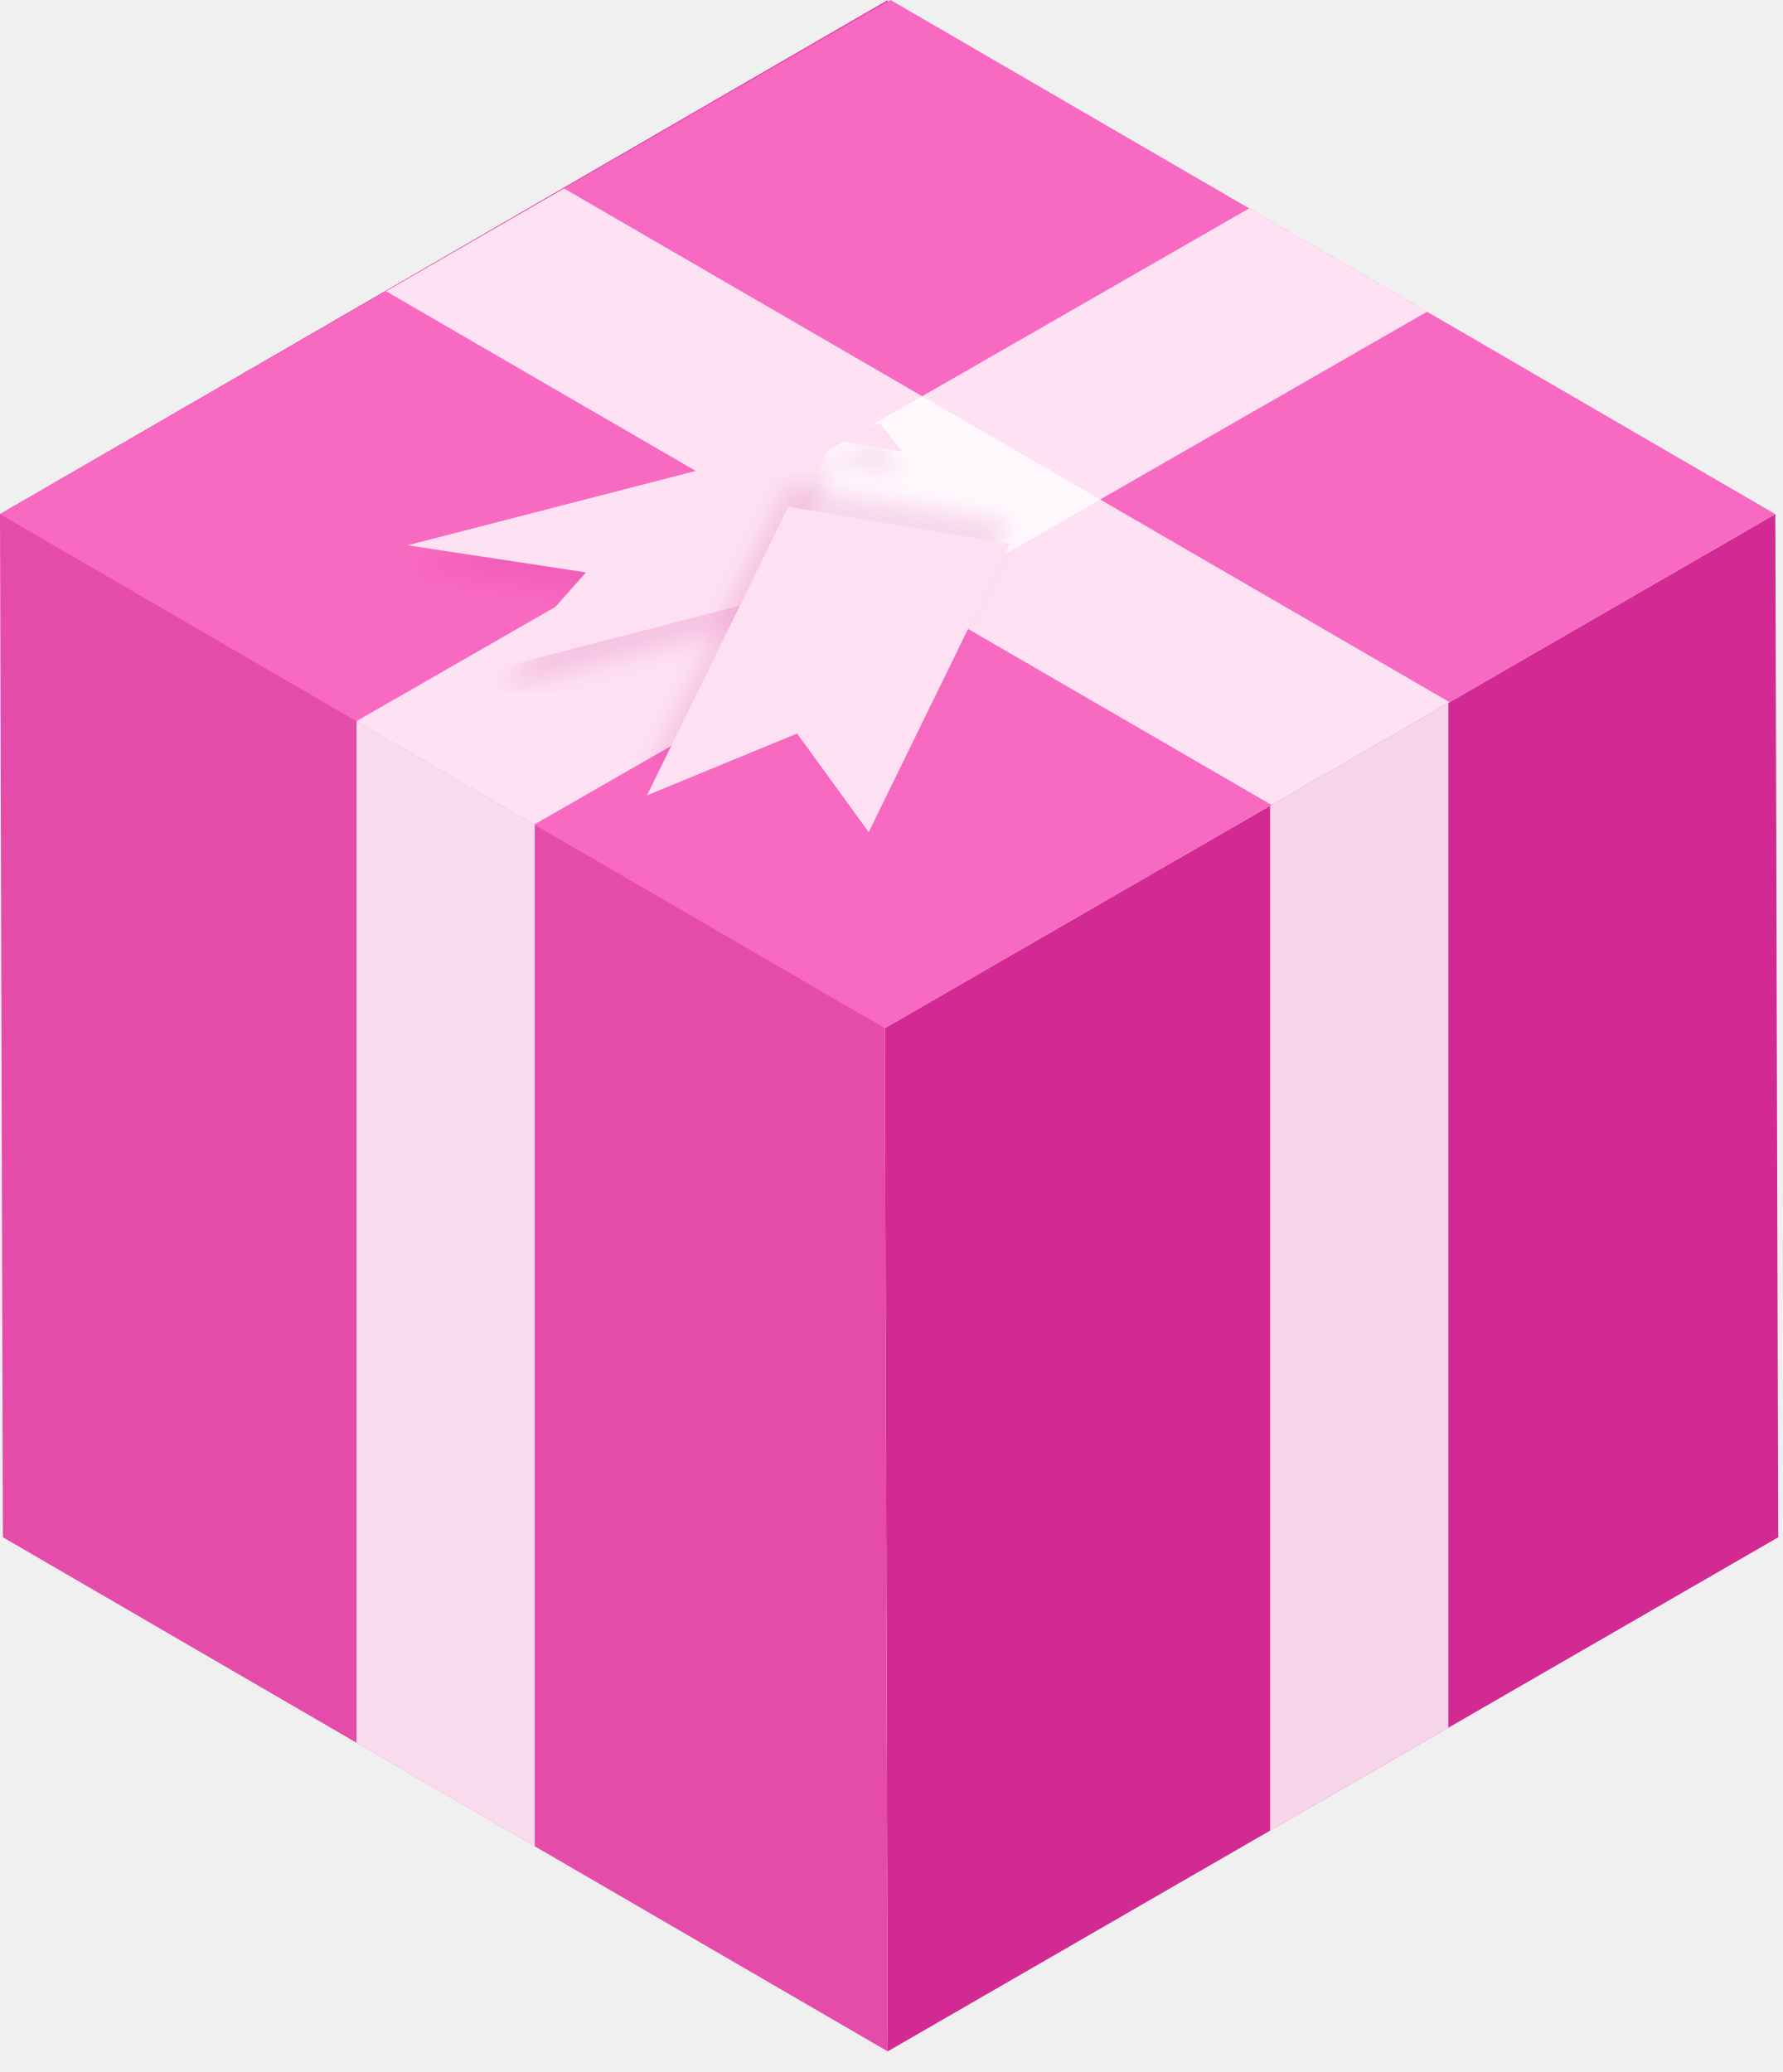
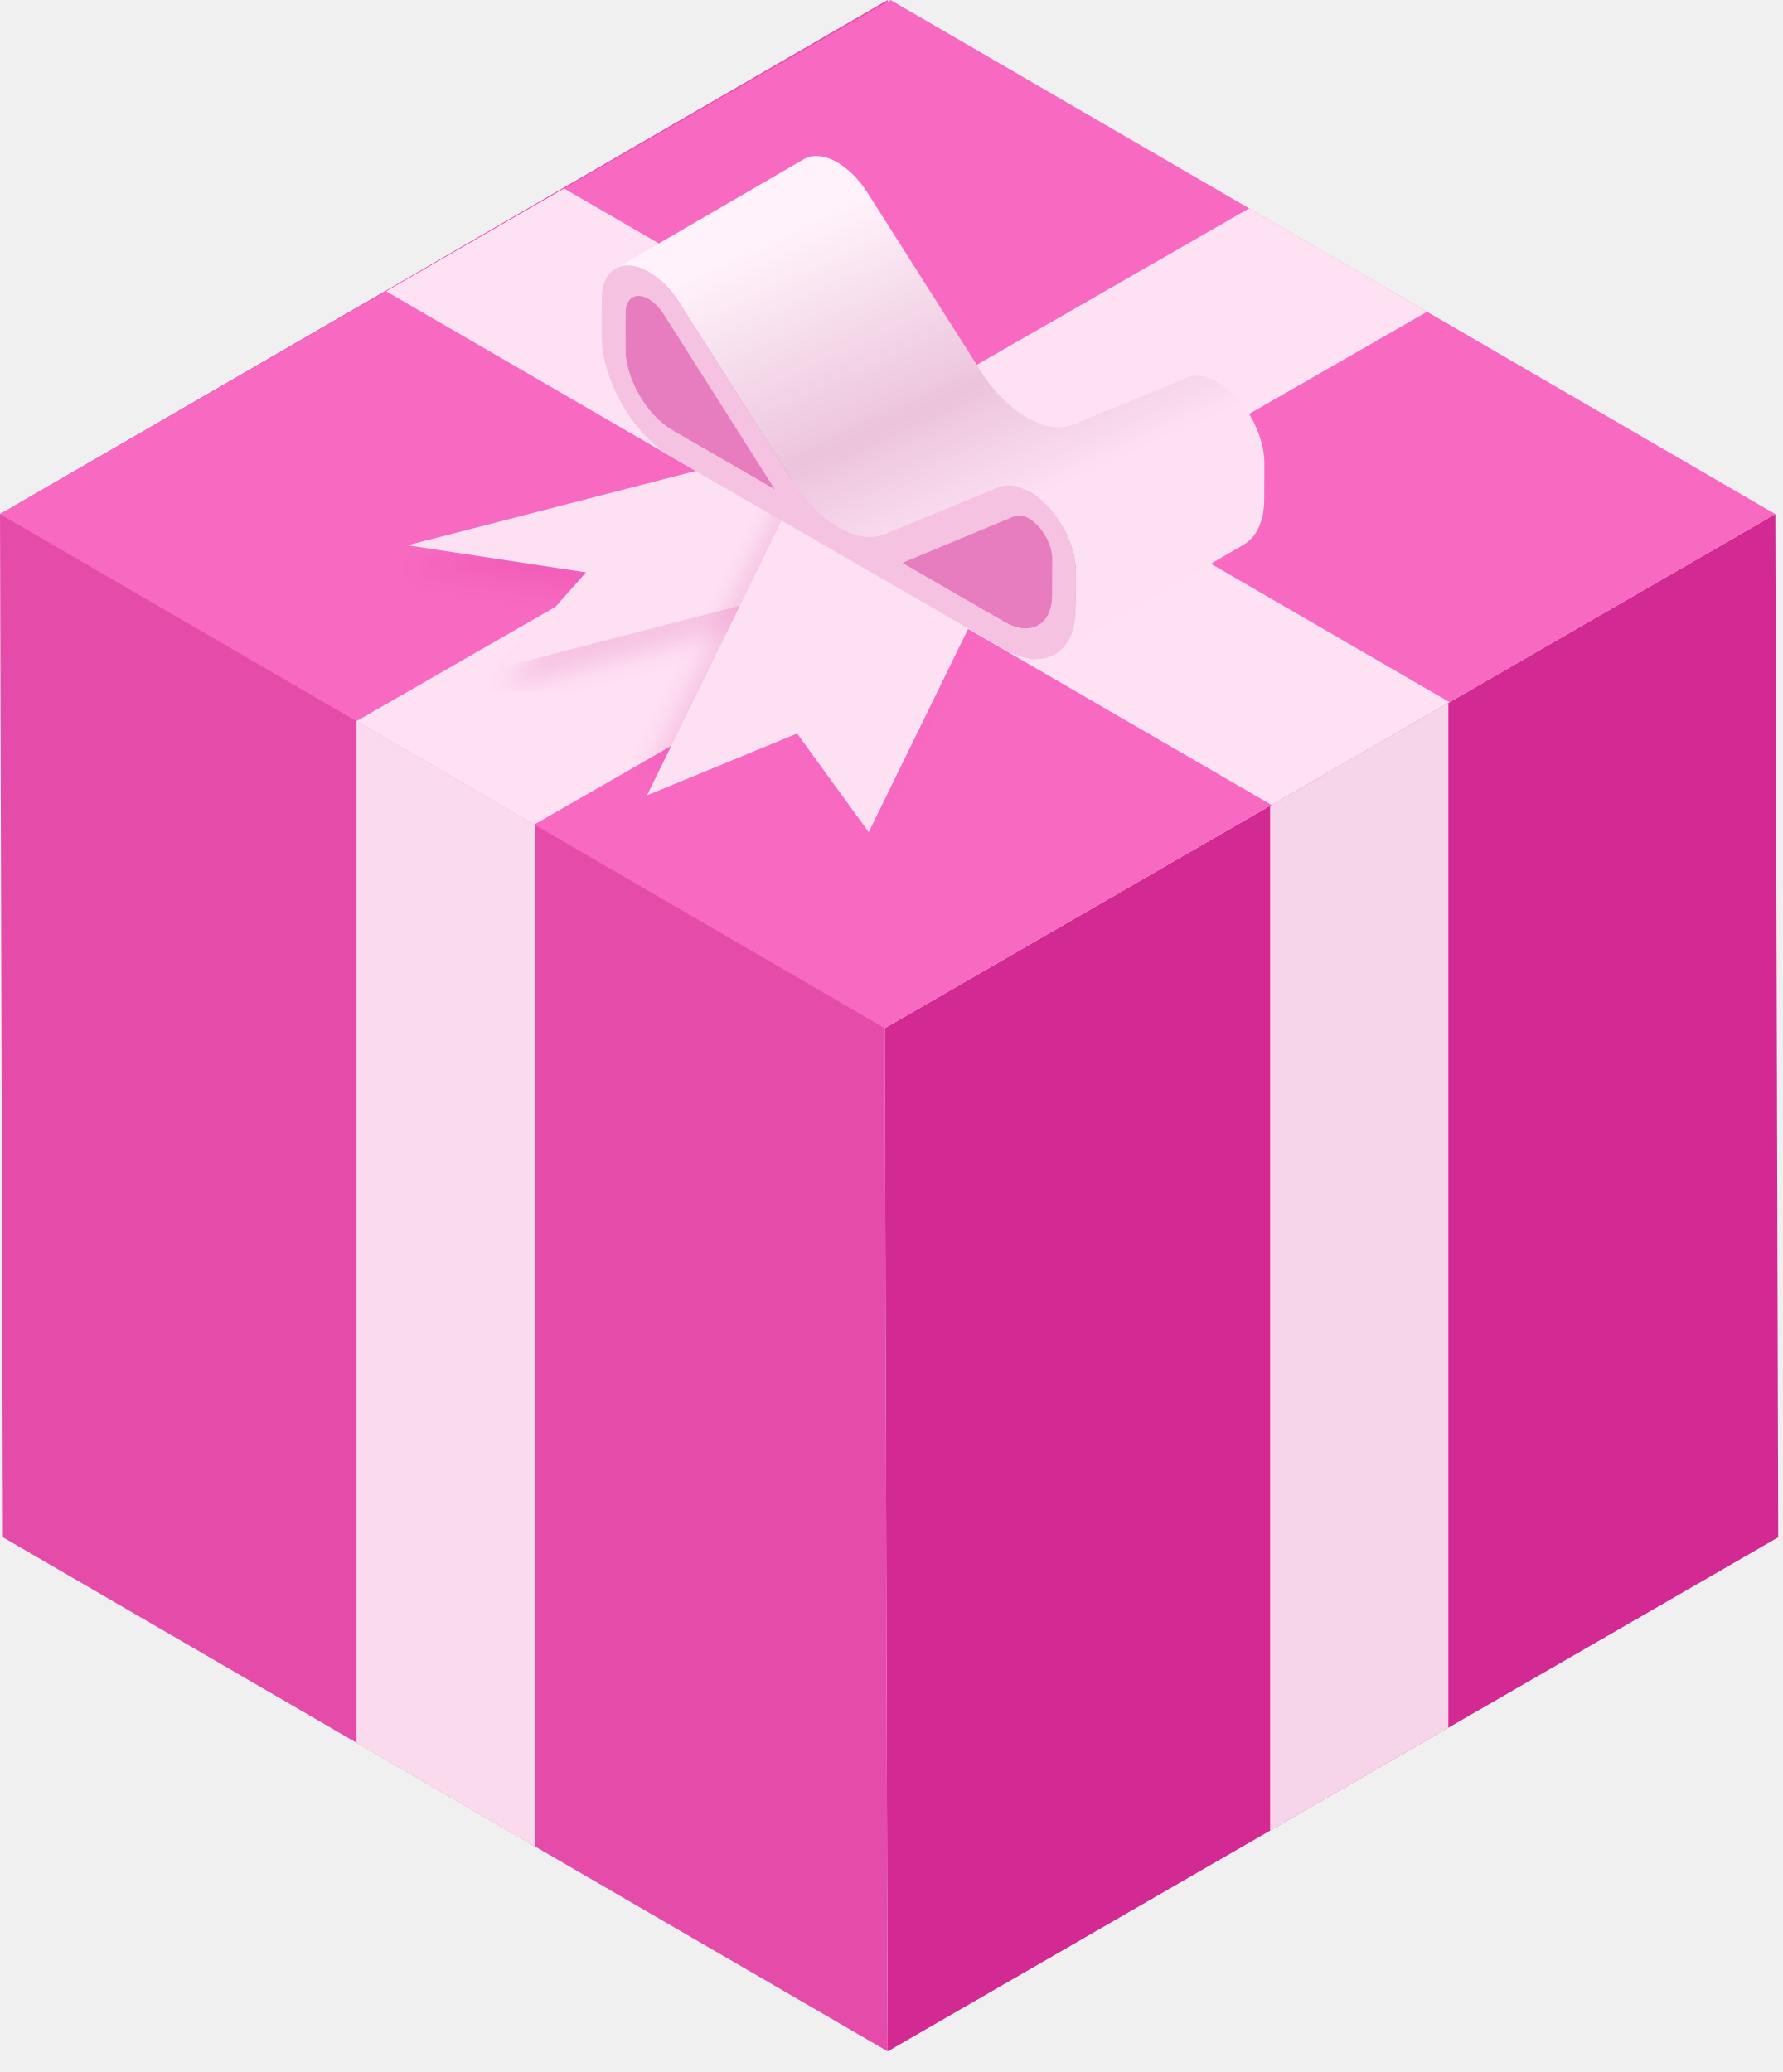
<svg xmlns="http://www.w3.org/2000/svg" xmlns:xlink="http://www.w3.org/1999/xlink" width="80px" height="93px" viewBox="0 0 80 93" version="1.1">
  <defs>
    <polygon id="path-1" points="0.706 23.149 0.837 69.074 40.803 46 40.673 0.075" />
    <polygon id="path-3" points="0.13 68.999 39.837 92.074 39.707 46.149 39.837 -2.27373675e-13 0 23.074" />
    <polygon id="path-5" points="39.966 0 -0 23.074 39.706 46.149 79.673 23.075" />
    <polygon id="path-7" points="39.501 19 18.291 24.475 26.297 25.691 22.532 29.943 33.814 27.025 37.377 19.748 40.482 20.264" />
    <filter x="-9.0%" y="-9.1%" width="118.0%" height="136.6%" filterUnits="objectBoundingBox" id="filter-8">
      <feOffset dx="0" dy="1" in="SourceAlpha" result="shadowOffsetOuter1" />
      <feGaussianBlur stdDeviation="0.5" in="shadowOffsetOuter1" result="shadowBlurOuter1" />
      <feColorMatrix values="0 0 0 0 0.827   0 0 0 0 0.161   0 0 0 0 0.573  0 0 0 0.161 0" type="matrix" in="shadowBlurOuter1" />
    </filter>
    <polygon id="path-9" points="29.037 35.699 35.771 32.923 38.986 37.351 45.316 24.404 38.482 23.265 35.377 22.747" />
    <filter x="-12.3%" y="-20.5%" width="124.6%" height="127.4%" filterUnits="objectBoundingBox" id="filter-10">
      <feOffset dx="0" dy="-1" in="SourceAlpha" result="shadowOffsetOuter1" />
      <feGaussianBlur stdDeviation="0.5" in="shadowOffsetOuter1" result="shadowBlurOuter1" />
      <feColorMatrix values="0 0 0 0 0.827   0 0 0 0 0.161   0 0 0 0 0.573  0 0 0 0.161 0" type="matrix" in="shadowBlurOuter1" />
    </filter>
+     <linearGradient x1="47.914%" y1="2.749%" x2="81.301%" y2="59.259%" id="linearGradient-11">
+       <stop stop-color="#FFF2FA" offset="0%" />
+       <stop stop-color="#ECC4DC" offset="62.817%" />
+       <stop stop-color="#FDE1F2" offset="100%" />
+     </linearGradient>
  </defs>
  <g id="Illustration" stroke="none" stroke-width="1" fill="none" fill-rule="evenodd">
-     <g id="ill" transform="translate(-975, -335)">
+     <g id="ill-copy-C-картинкой" transform="translate(-975, -335)">
      <g id="Group-2" transform="translate(109, 90)">
        <g id="Group-7" transform="translate(866, 245)">
          <g id="Rectangle" transform="translate(39, 23)">
            <mask id="mask-2" fill="white">
              <use xlink:href="#path-1" />
            </mask>
            <use id="Mask" fill="#D32992" xlink:href="#path-1" />
            <rect fill="#FFFFFF" opacity="0.8" mask="url(#mask-2)" x="18" y="3" width="8" height="67" rx="4" />
          </g>
          <g id="Path-8">
            <mask id="mask-4" fill="white">
              <use xlink:href="#path-3" />
            </mask>
            <use id="Mask" fill="#E54CAA" xlink:href="#path-3" />
            <polygon fill="#FFFFFF" opacity="0.8" mask="url(#mask-4)" points="16 30 16 82 24 87.5 24 35.5" />
          </g>
          <g id="Path-7">
            <mask id="mask-6" fill="white">
              <use xlink:href="#path-5" />
            </mask>
            <use id="Mask" fill="#F869C1" xlink:href="#path-5" />
            <path d="M9,41 L79.5,0.5" stroke="#FFFFFF" stroke-width="8" opacity="0.8" mask="url(#mask-6)" />
            <path d="M5.088,1.348 L75.412,42.152" stroke="#FFFFFF" stroke-width="8" opacity="0.8" mask="url(#mask-6)" />
            <g id="Fill-1" mask="url(#mask-6)">
              <use fill="black" fill-opacity="1" filter="url(#filter-8)" xlink:href="#path-7" />
              <use fill="#FDE1F2" fill-rule="evenodd" xlink:href="#path-7" />
            </g>
            <g id="Fill-2" mask="url(#mask-6)">
              <use fill="black" fill-opacity="1" filter="url(#filter-10)" xlink:href="#path-9" />
              <use fill="#FDE1F2" fill-rule="evenodd" xlink:href="#path-9" />
            </g>
          </g>
+           <g id="Group-6" transform="translate(26, 7)">
+             <path d="M27.542,16.008 C28.13,16.347 28.665,16.377 29.052,16.152 L20.595,21.068 C20.208,21.293 19.673,21.263 19.083,20.924 L14.487,18.269 L22.944,13.353 L27.542,16.008 Z M4.655,12.045 L12.641,7.404 L17.237,10.059 L8.778,14.974 L4.182,12.319 C3.014,11.646 2.06,9.991 2.063,8.649 L10.52,3.735 C10.517,5.077 11.471,6.73 12.64,7.404 L4.655,12.045 Z M2.54,6.746 L2.067,7.021 C2.069,6.692 2.186,6.461 2.373,6.352 L10.83,1.438 C10.643,1.546 10.527,1.777 10.526,2.105 L10.525,2.106 L10.52,3.734 L2.063,8.648 L2.068,7.02 L2.54,6.746 Z" id="Combined-Shape" fill="#E77DBE" />
+             <path d="M24.941,14.979 L30.24,11.9 C30.562,12.529 30.744,13.193 30.742,13.778 L30.737,15.406 L22.28,20.321 L22.285,18.692 L26.513,16.235 L22.284,18.692 C22.285,18.109 22.105,17.443 21.781,16.814 C21.363,16.024 20.777,15.405 20.188,15.064 C19.701,14.783 19.213,14.693 18.818,14.857 L18.814,14.859 L13.723,16.968 L15.632,15.859 L13.724,16.967 C13.122,17.222 12.378,17.092 11.633,16.663 C10.889,16.232 10.145,15.502 9.548,14.557 L18.005,9.643 C18.602,10.588 19.346,11.317 20.09,11.747 C20.832,12.176 21.575,12.306 22.174,12.056 L22.18,12.053 L27.267,9.945 L27.271,9.943 C27.667,9.778 28.157,9.867 28.645,10.149 C29.234,10.489 29.822,11.11 30.239,11.899 L24.941,14.979 Z M1.621,5.058 L10.079,0.143 C10.462,-0.079 10.993,-0.049 11.576,0.287 C12.074,0.575 12.562,1.065 12.944,1.671 L4.486,6.587 C4.105,5.981 3.617,5.49 3.119,5.202 C2.534,4.865 2.005,4.835 1.621,5.058 Z M4.486,6.587 L12.945,1.671 L18.006,9.642 L9.549,14.556 L4.486,6.587 Z M29.807,17.452 L21.35,22.368 C21.922,22.035 22.277,21.327 22.28,20.322 L30.737,15.406 C30.734,16.413 30.38,17.119 29.807,17.452 Z" id="Combined-Shape" fill="url(#linearGradient-11)" />
+             <path d="M4.182,12.319 L8.778,14.974 L3.794,7.113 C3.603,6.816 3.354,6.561 3.116,6.423 C2.54,6.091 2.07,6.36 2.067,7.02 L2.063,8.649 C2.06,9.991 3.014,11.644 4.182,12.319 M21.216,19.707 L21.222,18.078 C21.222,17.793 21.137,17.467 20.966,17.148 C20.784,16.801 20.535,16.513 20.258,16.32 C20.235,16.305 20.211,16.29 20.187,16.278 C19.935,16.132 19.694,16.101 19.5,16.18 L14.487,18.268 L19.085,20.923 C20.252,21.598 21.213,21.049 21.216,19.707 M21.782,16.815 C22.106,17.443 22.286,18.109 22.284,18.693 L22.28,20.32 C22.275,22.347 20.843,23.161 19.08,22.144 L4.179,13.54 C2.417,12.523 0.995,10.06 0.999,8.035 L1.005,6.406 C1.008,5.074 1.961,4.533 3.119,5.202 C3.617,5.49 4.104,5.98 4.487,6.586 L9.548,14.557 C10.145,15.502 10.889,16.233 11.633,16.663 C12.378,17.092 13.122,17.223 13.724,16.968 L18.813,14.859 C19.209,14.692 19.7,14.782 20.187,15.064 C20.777,15.405 21.365,16.024 21.782,16.815" id="Fill-30" fill="#F5C3E1" />
+           </g>
        </g>
      </g>
    </g>
  </g>
</svg>
